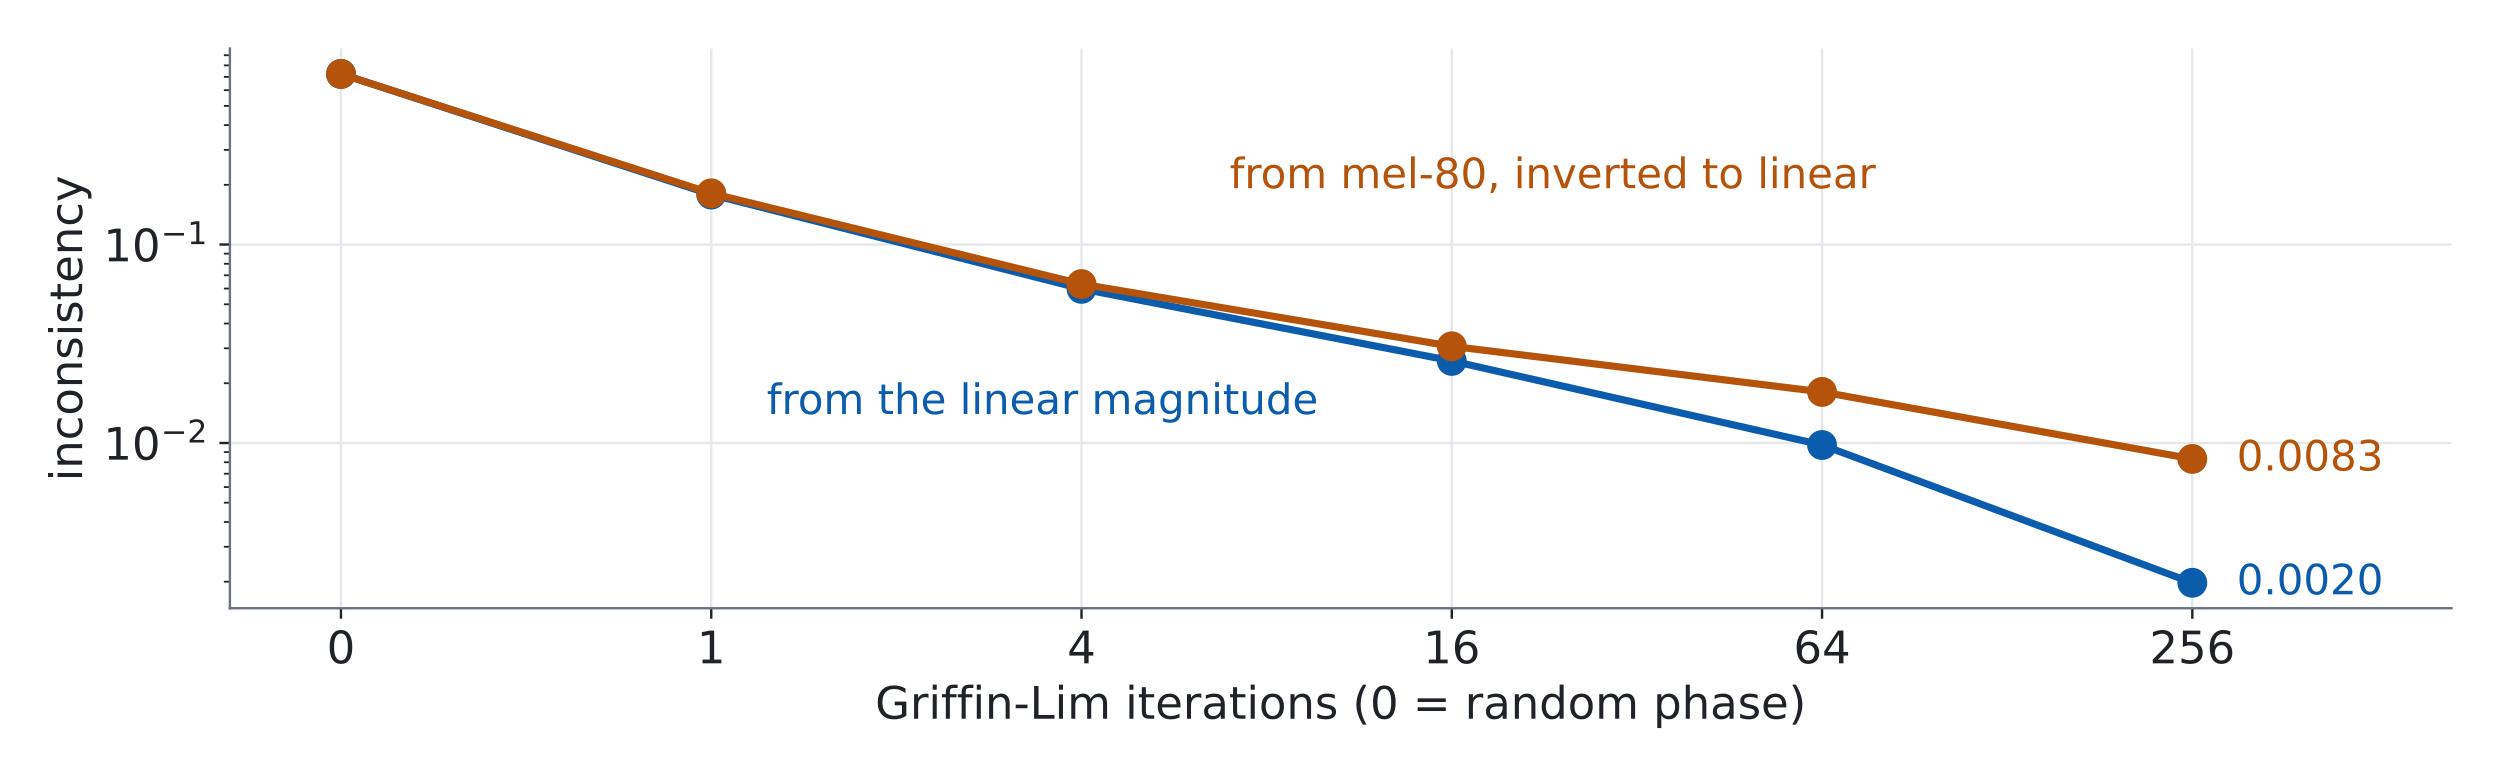
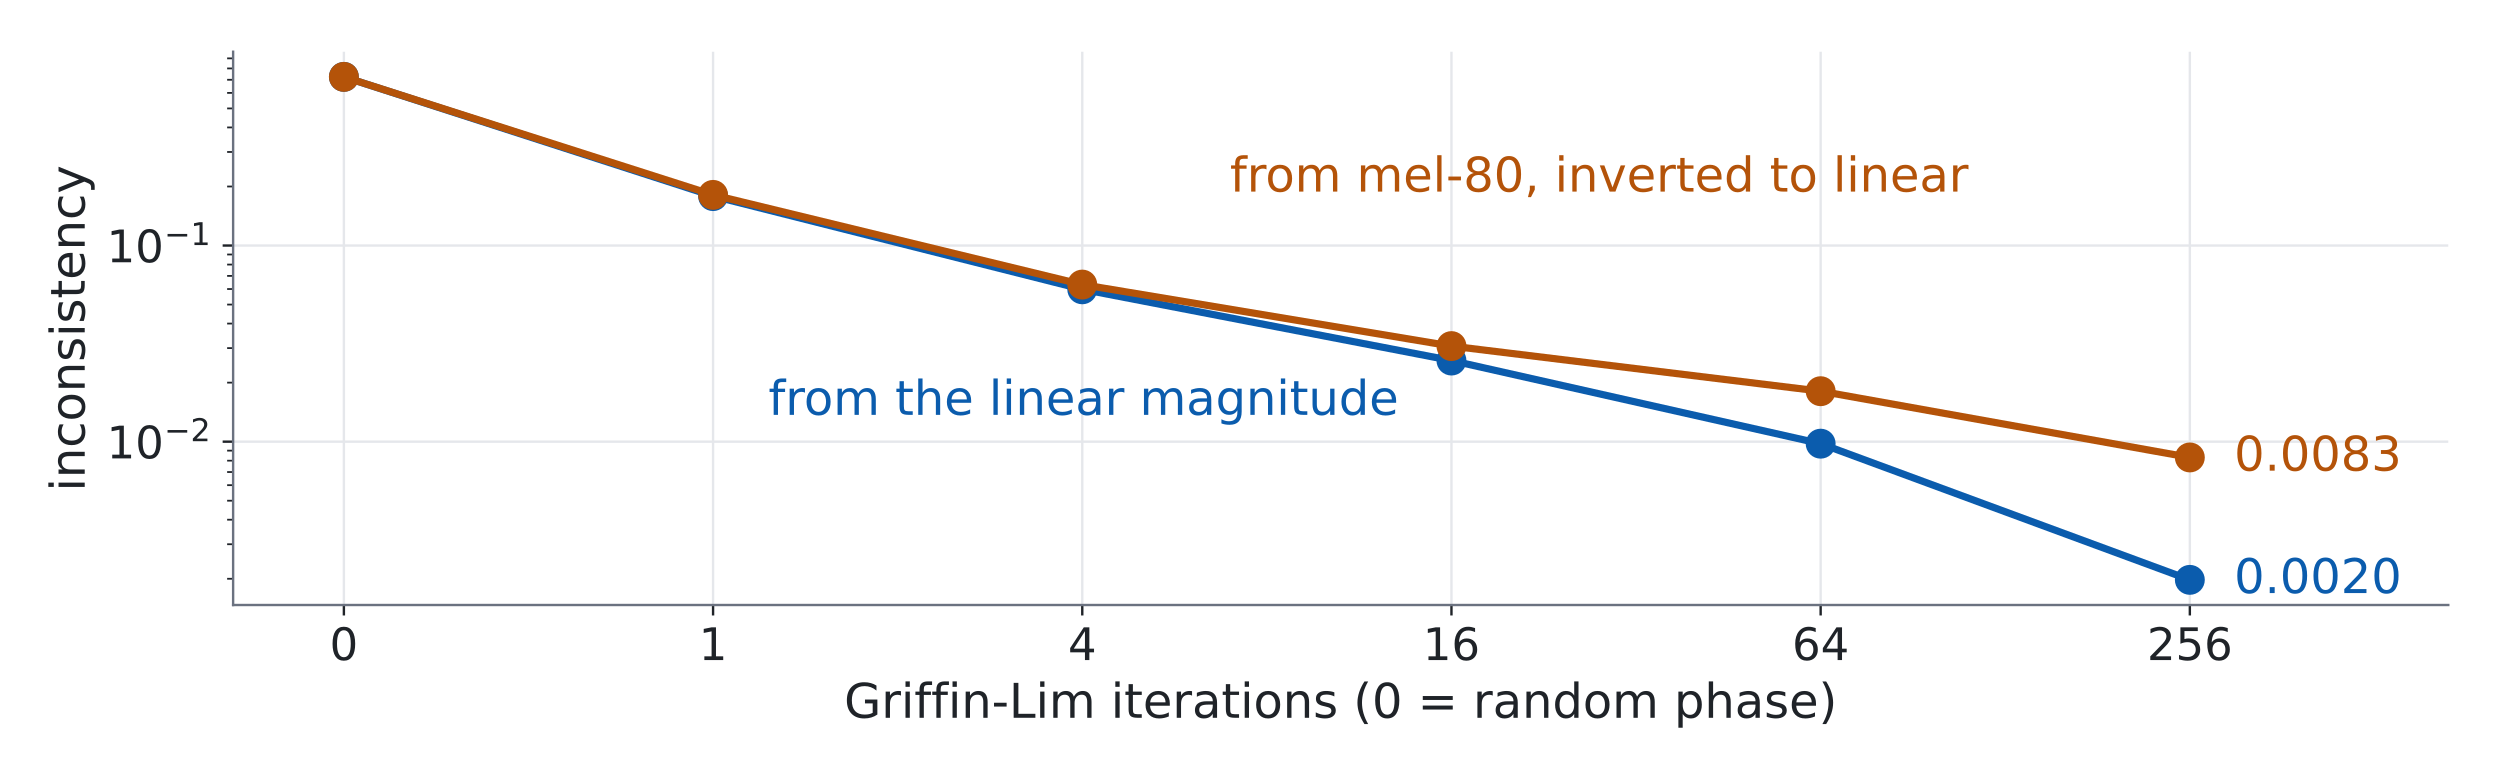
<svg xmlns="http://www.w3.org/2000/svg" xmlns:xlink="http://www.w3.org/1999/xlink" width="835.2pt" height="259.2pt" viewBox="0 0 835.2 259.2" version="1.1">
  <defs>
    <style type="text/css">*{stroke-linejoin: round; stroke-linecap: butt}</style>
  </defs>
  <g id="figure_1">
    <g id="patch_1">
      <path d="M 0 259.2  L 835.2 259.2  L 835.2 0  L 0 0  L 0 259.2  z " style="fill: none" />
    </g>
    <g id="axes_1">
      <g id="patch_2">
-         <path d="M 76.802 203.2  L 819 203.2  L 819 16.2  L 76.802 16.2  L 76.802 203.2  z " style="fill: none" />
+         <path d="M 77.882 202.12  L 817.92 202.12  L 817.92 17.28  L 77.882 17.28  L 77.882 202.12  z " style="fill: none" />
      </g>
      <g id="matplotlib.axis_1">
        <g id="xtick_1">
          <g id="line2d_1">
-             <path d="M 113.912 203.2  L 113.912 16.2  " clip-path="url(#p605fdc9571)" style="fill: none; stroke: #e5e7eb; stroke-width: 0.8; stroke-linecap: square" />
+             <path d="M 114.884 202.12  L 114.884 17.28  " clip-path="url(#p0adced9c70)" style="fill: none; stroke: #e5e7eb; stroke-width: 0.8; stroke-linecap: square" />
          </g>
          <g id="line2d_2">
            <defs>
              <path id="m7ff25acc16" d="M 0 0  L 0 3.5  " style="stroke: #1f2328; stroke-width: 0.8" />
            </defs>
            <g>
-               <use xlink:href="#m7ff25acc16" x="113.912" y="203.2" style="fill: #1f2328; stroke: #1f2328; stroke-width: 0.8" />
+               <use xlink:href="#m7ff25acc16" x="114.884" y="202.12" style="fill: #1f2328; stroke: #1f2328; stroke-width: 0.8" />
            </g>
          </g>
          <g id="text_1">
-             <g style="fill: #1f2328" transform="translate(109.1398 221.5977) scale(0.15 -0.15)">
+             <g style="fill: #1f2328" transform="translate(110.1118 220.5177) scale(0.15 -0.15)">
              <defs>
                <path id="DejaVuSans-30" d="M 2034 4250  Q 1547 4250 1301 3770  Q 1056 3291 1056 2328  Q 1056 1369 1301 889  Q 1547 409 2034 409  Q 2525 409 2770 889  Q 3016 1369 3016 2328  Q 3016 3291 2770 3770  Q 2525 4250 2034 4250  z M 2034 4750  Q 2819 4750 3233 4129  Q 3647 3509 3647 2328  Q 3647 1150 3233 529  Q 2819 -91 2034 -91  Q 1250 -91 836 529  Q 422 1150 422 2328  Q 422 3509 836 4129  Q 1250 4750 2034 4750  z " transform="scale(0.015625)" />
              </defs>
              <use xlink:href="#DejaVuSans-30" />
            </g>
          </g>
        </g>
        <g id="xtick_2">
          <g id="line2d_3">
-             <path d="M 237.611 203.2  L 237.611 16.2  " clip-path="url(#p605fdc9571)" style="fill: none; stroke: #e5e7eb; stroke-width: 0.8; stroke-linecap: square" />
+             <path d="M 238.223 202.12  L 238.223 17.28  " clip-path="url(#p0adced9c70)" style="fill: none; stroke: #e5e7eb; stroke-width: 0.8; stroke-linecap: square" />
          </g>
          <g id="line2d_4">
            <g>
-               <use xlink:href="#m7ff25acc16" x="237.611" y="203.2" style="fill: #1f2328; stroke: #1f2328; stroke-width: 0.8" />
+               <use xlink:href="#m7ff25acc16" x="238.223" y="202.12" style="fill: #1f2328; stroke: #1f2328; stroke-width: 0.8" />
            </g>
          </g>
          <g id="text_2">
-             <g style="fill: #1f2328" transform="translate(232.8395 221.5977) scale(0.15 -0.15)">
+             <g style="fill: #1f2328" transform="translate(233.4515 220.5177) scale(0.15 -0.15)">
              <defs>
                <path id="DejaVuSans-31" d="M 794 531  L 1825 531  L 1825 4091  L 703 3866  L 703 4441  L 1819 4666  L 2450 4666  L 2450 531  L 3481 531  L 3481 0  L 794 0  L 794 531  z " transform="scale(0.015625)" />
              </defs>
              <use xlink:href="#DejaVuSans-31" />
            </g>
          </g>
        </g>
        <g id="xtick_3">
          <g id="line2d_5">
-             <path d="M 361.311 203.2  L 361.311 16.2  " clip-path="url(#p605fdc9571)" style="fill: none; stroke: #e5e7eb; stroke-width: 0.8; stroke-linecap: square" />
+             <path d="M 361.563 202.12  L 361.563 17.28  " clip-path="url(#p0adced9c70)" style="fill: none; stroke: #e5e7eb; stroke-width: 0.8; stroke-linecap: square" />
          </g>
          <g id="line2d_6">
            <g>
-               <use xlink:href="#m7ff25acc16" x="361.311" y="203.2" style="fill: #1f2328; stroke: #1f2328; stroke-width: 0.8" />
+               <use xlink:href="#m7ff25acc16" x="361.563" y="202.12" style="fill: #1f2328; stroke: #1f2328; stroke-width: 0.8" />
            </g>
          </g>
          <g id="text_3">
-             <g style="fill: #1f2328" transform="translate(356.5392 221.5977) scale(0.15 -0.15)">
+             <g style="fill: #1f2328" transform="translate(356.7912 220.5177) scale(0.15 -0.15)">
              <defs>
                <path id="DejaVuSans-34" d="M 2419 4116  L 825 1625  L 2419 1625  L 2419 4116  z M 2253 4666  L 3047 4666  L 3047 1625  L 3713 1625  L 3713 1100  L 3047 1100  L 3047 0  L 2419 0  L 2419 1100  L 313 1100  L 313 1709  L 2253 4666  z " transform="scale(0.015625)" />
              </defs>
              <use xlink:href="#DejaVuSans-34" />
            </g>
          </g>
        </g>
        <g id="xtick_4">
          <g id="line2d_7">
-             <path d="M 485.011 203.2  L 485.011 16.2  " clip-path="url(#p605fdc9571)" style="fill: none; stroke: #e5e7eb; stroke-width: 0.8; stroke-linecap: square" />
+             <path d="M 484.903 202.12  L 484.903 17.28  " clip-path="url(#p0adced9c70)" style="fill: none; stroke: #e5e7eb; stroke-width: 0.8; stroke-linecap: square" />
          </g>
          <g id="line2d_8">
            <g>
-               <use xlink:href="#m7ff25acc16" x="485.011" y="203.2" style="fill: #1f2328; stroke: #1f2328; stroke-width: 0.8" />
+               <use xlink:href="#m7ff25acc16" x="484.903" y="202.12" style="fill: #1f2328; stroke: #1f2328; stroke-width: 0.8" />
            </g>
          </g>
          <g id="text_4">
-             <g style="fill: #1f2328" transform="translate(475.467 221.5977) scale(0.15 -0.15)">
+             <g style="fill: #1f2328" transform="translate(475.359 220.5177) scale(0.15 -0.15)">
              <defs>
                <path id="DejaVuSans-36" d="M 2113 2584  Q 1688 2584 1439 2293  Q 1191 2003 1191 1497  Q 1191 994 1439 701  Q 1688 409 2113 409  Q 2538 409 2786 701  Q 3034 994 3034 1497  Q 3034 2003 2786 2293  Q 2538 2584 2113 2584  z M 3366 4563  L 3366 3988  Q 3128 4100 2886 4159  Q 2644 4219 2406 4219  Q 1781 4219 1451 3797  Q 1122 3375 1075 2522  Q 1259 2794 1537 2939  Q 1816 3084 2150 3084  Q 2853 3084 3261 2657  Q 3669 2231 3669 1497  Q 3669 778 3244 343  Q 2819 -91 2113 -91  Q 1303 -91 875 529  Q 447 1150 447 2328  Q 447 3434 972 4092  Q 1497 4750 2381 4750  Q 2619 4750 2861 4703  Q 3103 4656 3366 4563  z " transform="scale(0.015625)" />
              </defs>
              <use xlink:href="#DejaVuSans-31" />
              <use xlink:href="#DejaVuSans-36" transform="translate(63.62305 0)" />
            </g>
          </g>
        </g>
        <g id="xtick_5">
          <g id="line2d_9">
-             <path d="M 608.71 203.2  L 608.71 16.2  " clip-path="url(#p605fdc9571)" style="fill: none; stroke: #e5e7eb; stroke-width: 0.8; stroke-linecap: square" />
+             <path d="M 608.242 202.12  L 608.242 17.28  " clip-path="url(#p0adced9c70)" style="fill: none; stroke: #e5e7eb; stroke-width: 0.8; stroke-linecap: square" />
          </g>
          <g id="line2d_10">
            <g>
-               <use xlink:href="#m7ff25acc16" x="608.71" y="203.2" style="fill: #1f2328; stroke: #1f2328; stroke-width: 0.8" />
+               <use xlink:href="#m7ff25acc16" x="608.242" y="202.12" style="fill: #1f2328; stroke: #1f2328; stroke-width: 0.8" />
            </g>
          </g>
          <g id="text_5">
-             <g style="fill: #1f2328" transform="translate(599.1667 221.5977) scale(0.15 -0.15)">
+             <g style="fill: #1f2328" transform="translate(598.6987 220.5177) scale(0.15 -0.15)">
              <use xlink:href="#DejaVuSans-36" />
              <use xlink:href="#DejaVuSans-34" transform="translate(63.62305 0)" />
            </g>
          </g>
        </g>
        <g id="xtick_6">
          <g id="line2d_11">
-             <path d="M 732.41 203.2  L 732.41 16.2  " clip-path="url(#p605fdc9571)" style="fill: none; stroke: #e5e7eb; stroke-width: 0.8; stroke-linecap: square" />
+             <path d="M 731.582 202.12  L 731.582 17.28  " clip-path="url(#p0adced9c70)" style="fill: none; stroke: #e5e7eb; stroke-width: 0.8; stroke-linecap: square" />
          </g>
          <g id="line2d_12">
            <g>
-               <use xlink:href="#m7ff25acc16" x="732.41" y="203.2" style="fill: #1f2328; stroke: #1f2328; stroke-width: 0.8" />
+               <use xlink:href="#m7ff25acc16" x="731.582" y="202.12" style="fill: #1f2328; stroke: #1f2328; stroke-width: 0.8" />
            </g>
          </g>
          <g id="text_6">
-             <g style="fill: #1f2328" transform="translate(718.0946 221.5977) scale(0.15 -0.15)">
+             <g style="fill: #1f2328" transform="translate(717.2666 220.5177) scale(0.15 -0.15)">
              <defs>
                <path id="DejaVuSans-32" d="M 1228 531  L 3431 531  L 3431 0  L 469 0  L 469 531  Q 828 903 1448 1529  Q 2069 2156 2228 2338  Q 2531 2678 2651 2914  Q 2772 3150 2772 3378  Q 2772 3750 2511 3984  Q 2250 4219 1831 4219  Q 1534 4219 1204 4116  Q 875 4013 500 3803  L 500 4441  Q 881 4594 1212 4672  Q 1544 4750 1819 4750  Q 2544 4750 2975 4387  Q 3406 4025 3406 3419  Q 3406 3131 3298 2873  Q 3191 2616 2906 2266  Q 2828 2175 2409 1742  Q 1991 1309 1228 531  z " transform="scale(0.015625)" />
                <path id="DejaVuSans-35" d="M 691 4666  L 3169 4666  L 3169 4134  L 1269 4134  L 1269 2991  Q 1406 3038 1543 3061  Q 1681 3084 1819 3084  Q 2600 3084 3056 2656  Q 3513 2228 3513 1497  Q 3513 744 3044 326  Q 2575 -91 1722 -91  Q 1428 -91 1123 -41  Q 819 9 494 109  L 494 744  Q 775 591 1075 516  Q 1375 441 1709 441  Q 2250 441 2565 725  Q 2881 1009 2881 1497  Q 2881 1984 2565 2268  Q 2250 2553 1709 2553  Q 1456 2553 1204 2497  Q 953 2441 691 2322  L 691 4666  z " transform="scale(0.015625)" />
              </defs>
              <use xlink:href="#DejaVuSans-32" />
              <use xlink:href="#DejaVuSans-35" transform="translate(63.62305 0)" />
              <use xlink:href="#DejaVuSans-36" transform="translate(127.2461 0)" />
            </g>
          </g>
        </g>
        <g id="text_7">
-           <g style="fill: #1f2328" transform="translate(292.3931 240.1148) scale(0.15 -0.15)">
+           <g style="fill: #1f2328" transform="translate(282.0259 239.7947) scale(0.16 -0.16)">
            <defs>
              <path id="DejaVuSans-47" d="M 3809 666  L 3809 1919  L 2778 1919  L 2778 2438  L 4434 2438  L 4434 434  Q 4069 175 3628 42  Q 3188 -91 2688 -91  Q 1594 -91 976 548  Q 359 1188 359 2328  Q 359 3472 976 4111  Q 1594 4750 2688 4750  Q 3144 4750 3555 4637  Q 3966 4525 4313 4306  L 4313 3634  Q 3963 3931 3569 4081  Q 3175 4231 2741 4231  Q 1884 4231 1454 3753  Q 1025 3275 1025 2328  Q 1025 1384 1454 906  Q 1884 428 2741 428  Q 3075 428 3337 486  Q 3600 544 3809 666  z " transform="scale(0.015625)" />
              <path id="DejaVuSans-72" d="M 2631 2963  Q 2534 3019 2420 3045  Q 2306 3072 2169 3072  Q 1681 3072 1420 2755  Q 1159 2438 1159 1844  L 1159 0  L 581 0  L 581 3500  L 1159 3500  L 1159 2956  Q 1341 3275 1631 3429  Q 1922 3584 2338 3584  Q 2397 3584 2469 3576  Q 2541 3569 2628 3553  L 2631 2963  z " transform="scale(0.015625)" />
              <path id="DejaVuSans-69" d="M 603 3500  L 1178 3500  L 1178 0  L 603 0  L 603 3500  z M 603 4863  L 1178 4863  L 1178 4134  L 603 4134  L 603 4863  z " transform="scale(0.015625)" />
              <path id="DejaVuSans-66" d="M 2375 4863  L 2375 4384  L 1825 4384  Q 1516 4384 1395 4259  Q 1275 4134 1275 3809  L 1275 3500  L 2222 3500  L 2222 3053  L 1275 3053  L 1275 0  L 697 0  L 697 3053  L 147 3053  L 147 3500  L 697 3500  L 697 3744  Q 697 4328 969 4595  Q 1241 4863 1831 4863  L 2375 4863  z " transform="scale(0.015625)" />
              <path id="DejaVuSans-6e" d="M 3513 2113  L 3513 0  L 2938 0  L 2938 2094  Q 2938 2591 2744 2837  Q 2550 3084 2163 3084  Q 1697 3084 1428 2787  Q 1159 2491 1159 1978  L 1159 0  L 581 0  L 581 3500  L 1159 3500  L 1159 2956  Q 1366 3272 1645 3428  Q 1925 3584 2291 3584  Q 2894 3584 3203 3211  Q 3513 2838 3513 2113  z " transform="scale(0.015625)" />
              <path id="DejaVuSans-2d" d="M 313 2009  L 1997 2009  L 1997 1497  L 313 1497  L 313 2009  z " transform="scale(0.015625)" />
              <path id="DejaVuSans-4c" d="M 628 4666  L 1259 4666  L 1259 531  L 3531 531  L 3531 0  L 628 0  L 628 4666  z " transform="scale(0.015625)" />
              <path id="DejaVuSans-6d" d="M 3328 2828  Q 3544 3216 3844 3400  Q 4144 3584 4550 3584  Q 5097 3584 5394 3201  Q 5691 2819 5691 2113  L 5691 0  L 5113 0  L 5113 2094  Q 5113 2597 4934 2840  Q 4756 3084 4391 3084  Q 3944 3084 3684 2787  Q 3425 2491 3425 1978  L 3425 0  L 2847 0  L 2847 2094  Q 2847 2600 2669 2842  Q 2491 3084 2119 3084  Q 1678 3084 1418 2786  Q 1159 2488 1159 1978  L 1159 0  L 581 0  L 581 3500  L 1159 3500  L 1159 2956  Q 1356 3278 1631 3431  Q 1906 3584 2284 3584  Q 2666 3584 2933 3390  Q 3200 3197 3328 2828  z " transform="scale(0.015625)" />
              <path id="DejaVuSans-20" transform="scale(0.015625)" />
              <path id="DejaVuSans-74" d="M 1172 4494  L 1172 3500  L 2356 3500  L 2356 3053  L 1172 3053  L 1172 1153  Q 1172 725 1289 603  Q 1406 481 1766 481  L 2356 481  L 2356 0  L 1766 0  Q 1100 0 847 248  Q 594 497 594 1153  L 594 3053  L 172 3053  L 172 3500  L 594 3500  L 594 4494  L 1172 4494  z " transform="scale(0.015625)" />
              <path id="DejaVuSans-65" d="M 3597 1894  L 3597 1613  L 953 1613  Q 991 1019 1311 708  Q 1631 397 2203 397  Q 2534 397 2845 478  Q 3156 559 3463 722  L 3463 178  Q 3153 47 2828 -22  Q 2503 -91 2169 -91  Q 1331 -91 842 396  Q 353 884 353 1716  Q 353 2575 817 3079  Q 1281 3584 2069 3584  Q 2775 3584 3186 3129  Q 3597 2675 3597 1894  z M 3022 2063  Q 3016 2534 2758 2815  Q 2500 3097 2075 3097  Q 1594 3097 1305 2825  Q 1016 2553 972 2059  L 3022 2063  z " transform="scale(0.015625)" />
              <path id="DejaVuSans-61" d="M 2194 1759  Q 1497 1759 1228 1600  Q 959 1441 959 1056  Q 959 750 1161 570  Q 1363 391 1709 391  Q 2188 391 2477 730  Q 2766 1069 2766 1631  L 2766 1759  L 2194 1759  z M 3341 1997  L 3341 0  L 2766 0  L 2766 531  Q 2569 213 2275 61  Q 1981 -91 1556 -91  Q 1019 -91 701 211  Q 384 513 384 1019  Q 384 1609 779 1909  Q 1175 2209 1959 2209  L 2766 2209  L 2766 2266  Q 2766 2663 2505 2880  Q 2244 3097 1772 3097  Q 1472 3097 1187 3025  Q 903 2953 641 2809  L 641 3341  Q 956 3463 1253 3523  Q 1550 3584 1831 3584  Q 2591 3584 2966 3190  Q 3341 2797 3341 1997  z " transform="scale(0.015625)" />
              <path id="DejaVuSans-6f" d="M 1959 3097  Q 1497 3097 1228 2736  Q 959 2375 959 1747  Q 959 1119 1226 758  Q 1494 397 1959 397  Q 2419 397 2687 759  Q 2956 1122 2956 1747  Q 2956 2369 2687 2733  Q 2419 3097 1959 3097  z M 1959 3584  Q 2709 3584 3137 3096  Q 3566 2609 3566 1747  Q 3566 888 3137 398  Q 2709 -91 1959 -91  Q 1206 -91 779 398  Q 353 888 353 1747  Q 353 2609 779 3096  Q 1206 3584 1959 3584  z " transform="scale(0.015625)" />
              <path id="DejaVuSans-73" d="M 2834 3397  L 2834 2853  Q 2591 2978 2328 3040  Q 2066 3103 1784 3103  Q 1356 3103 1142 2972  Q 928 2841 928 2578  Q 928 2378 1081 2264  Q 1234 2150 1697 2047  L 1894 2003  Q 2506 1872 2764 1633  Q 3022 1394 3022 966  Q 3022 478 2636 193  Q 2250 -91 1575 -91  Q 1294 -91 989 -36  Q 684 19 347 128  L 347 722  Q 666 556 975 473  Q 1284 391 1588 391  Q 1994 391 2212 530  Q 2431 669 2431 922  Q 2431 1156 2273 1281  Q 2116 1406 1581 1522  L 1381 1569  Q 847 1681 609 1914  Q 372 2147 372 2553  Q 372 3047 722 3315  Q 1072 3584 1716 3584  Q 2034 3584 2315 3537  Q 2597 3491 2834 3397  z " transform="scale(0.015625)" />
              <path id="DejaVuSans-28" d="M 1984 4856  Q 1566 4138 1362 3434  Q 1159 2731 1159 2009  Q 1159 1288 1364 580  Q 1569 -128 1984 -844  L 1484 -844  Q 1016 -109 783 600  Q 550 1309 550 2009  Q 550 2706 781 3412  Q 1013 4119 1484 4856  L 1984 4856  z " transform="scale(0.015625)" />
              <path id="DejaVuSans-3d" d="M 678 2906  L 4684 2906  L 4684 2381  L 678 2381  L 678 2906  z M 678 1631  L 4684 1631  L 4684 1100  L 678 1100  L 678 1631  z " transform="scale(0.015625)" />
              <path id="DejaVuSans-64" d="M 2906 2969  L 2906 4863  L 3481 4863  L 3481 0  L 2906 0  L 2906 525  Q 2725 213 2448 61  Q 2172 -91 1784 -91  Q 1150 -91 751 415  Q 353 922 353 1747  Q 353 2572 751 3078  Q 1150 3584 1784 3584  Q 2172 3584 2448 3432  Q 2725 3281 2906 2969  z M 947 1747  Q 947 1113 1208 752  Q 1469 391 1925 391  Q 2381 391 2643 752  Q 2906 1113 2906 1747  Q 2906 2381 2643 2742  Q 2381 3103 1925 3103  Q 1469 3103 1208 2742  Q 947 2381 947 1747  z " transform="scale(0.015625)" />
              <path id="DejaVuSans-70" d="M 1159 525  L 1159 -1331  L 581 -1331  L 581 3500  L 1159 3500  L 1159 2969  Q 1341 3281 1617 3432  Q 1894 3584 2278 3584  Q 2916 3584 3314 3078  Q 3713 2572 3713 1747  Q 3713 922 3314 415  Q 2916 -91 2278 -91  Q 1894 -91 1617 61  Q 1341 213 1159 525  z M 3116 1747  Q 3116 2381 2855 2742  Q 2594 3103 2138 3103  Q 1681 3103 1420 2742  Q 1159 2381 1159 1747  Q 1159 1113 1420 752  Q 1681 391 2138 391  Q 2594 391 2855 752  Q 3116 1113 3116 1747  z " transform="scale(0.015625)" />
              <path id="DejaVuSans-68" d="M 3513 2113  L 3513 0  L 2938 0  L 2938 2094  Q 2938 2591 2744 2837  Q 2550 3084 2163 3084  Q 1697 3084 1428 2787  Q 1159 2491 1159 1978  L 1159 0  L 581 0  L 581 4863  L 1159 4863  L 1159 2956  Q 1366 3272 1645 3428  Q 1925 3584 2291 3584  Q 2894 3584 3203 3211  Q 3513 2838 3513 2113  z " transform="scale(0.015625)" />
              <path id="DejaVuSans-29" d="M 513 4856  L 1013 4856  Q 1481 4119 1714 3412  Q 1947 2706 1947 2009  Q 1947 1309 1714 600  Q 1481 -109 1013 -844  L 513 -844  Q 928 -128 1133 580  Q 1338 1288 1338 2009  Q 1338 2731 1133 3434  Q 928 4138 513 4856  z " transform="scale(0.015625)" />
            </defs>
            <use xlink:href="#DejaVuSans-47" />
            <use xlink:href="#DejaVuSans-72" transform="translate(77.49023 0)" />
            <use xlink:href="#DejaVuSans-69" transform="translate(118.6035 0)" />
            <use xlink:href="#DejaVuSans-66" transform="translate(146.3867 0)" />
            <use xlink:href="#DejaVuSans-66" transform="translate(181.5918 0)" />
            <use xlink:href="#DejaVuSans-69" transform="translate(216.7969 0)" />
            <use xlink:href="#DejaVuSans-6e" transform="translate(244.5801 0)" />
            <use xlink:href="#DejaVuSans-2d" transform="translate(307.959 0)" />
            <use xlink:href="#DejaVuSans-4c" transform="translate(344.043 0)" />
            <use xlink:href="#DejaVuSans-69" transform="translate(399.7559 0)" />
            <use xlink:href="#DejaVuSans-6d" transform="translate(427.5391 0)" />
            <use xlink:href="#DejaVuSans-20" transform="translate(524.9512 0)" />
            <use xlink:href="#DejaVuSans-69" transform="translate(556.7383 0)" />
            <use xlink:href="#DejaVuSans-74" transform="translate(584.5215 0)" />
            <use xlink:href="#DejaVuSans-65" transform="translate(623.7305 0)" />
            <use xlink:href="#DejaVuSans-72" transform="translate(685.2539 0)" />
            <use xlink:href="#DejaVuSans-61" transform="translate(726.3672 0)" />
            <use xlink:href="#DejaVuSans-74" transform="translate(787.6465 0)" />
            <use xlink:href="#DejaVuSans-69" transform="translate(826.8555 0)" />
            <use xlink:href="#DejaVuSans-6f" transform="translate(854.6387 0)" />
            <use xlink:href="#DejaVuSans-6e" transform="translate(915.8203 0)" />
            <use xlink:href="#DejaVuSans-73" transform="translate(979.1992 0)" />
            <use xlink:href="#DejaVuSans-20" transform="translate(1031.299 0)" />
            <use xlink:href="#DejaVuSans-28" transform="translate(1063.086 0)" />
            <use xlink:href="#DejaVuSans-30" transform="translate(1102.1 0)" />
            <use xlink:href="#DejaVuSans-20" transform="translate(1165.723 0)" />
            <use xlink:href="#DejaVuSans-3d" transform="translate(1197.51 0)" />
            <use xlink:href="#DejaVuSans-20" transform="translate(1281.299 0)" />
            <use xlink:href="#DejaVuSans-72" transform="translate(1313.086 0)" />
            <use xlink:href="#DejaVuSans-61" transform="translate(1354.199 0)" />
            <use xlink:href="#DejaVuSans-6e" transform="translate(1415.479 0)" />
            <use xlink:href="#DejaVuSans-64" transform="translate(1478.857 0)" />
            <use xlink:href="#DejaVuSans-6f" transform="translate(1542.334 0)" />
            <use xlink:href="#DejaVuSans-6d" transform="translate(1603.516 0)" />
            <use xlink:href="#DejaVuSans-20" transform="translate(1700.928 0)" />
            <use xlink:href="#DejaVuSans-70" transform="translate(1732.715 0)" />
            <use xlink:href="#DejaVuSans-68" transform="translate(1796.191 0)" />
            <use xlink:href="#DejaVuSans-61" transform="translate(1859.57 0)" />
            <use xlink:href="#DejaVuSans-73" transform="translate(1920.85 0)" />
            <use xlink:href="#DejaVuSans-65" transform="translate(1972.949 0)" />
            <use xlink:href="#DejaVuSans-29" transform="translate(2034.473 0)" />
          </g>
        </g>
      </g>
      <g id="matplotlib.axis_2">
        <g id="ytick_1">
          <g id="line2d_13">
-             <path d="M 76.802 147.992  L 819 147.992  " clip-path="url(#p605fdc9571)" style="fill: none; stroke: #e5e7eb; stroke-width: 0.8; stroke-linecap: square" />
+             <path d="M 77.882 147.55  L 817.92 147.55  " clip-path="url(#p0adced9c70)" style="fill: none; stroke: #e5e7eb; stroke-width: 0.8; stroke-linecap: square" />
          </g>
          <g id="line2d_14">
            <defs>
              <path id="m1c6706c14c" d="M 0 0  L -3.5 0  " style="stroke: #1f2328; stroke-width: 0.8" />
            </defs>
            <g>
-               <use xlink:href="#m1c6706c14c" x="76.802" y="147.992" style="fill: #1f2328; stroke: #1f2328; stroke-width: 0.8" />
+               <use xlink:href="#m1c6706c14c" x="77.882" y="147.55" style="fill: #1f2328; stroke: #1f2328; stroke-width: 0.8" />
            </g>
          </g>
          <g id="text_8">
-             <g style="fill: #1f2328" transform="translate(34.55174 153.6911) scale(0.15 -0.15)">
+             <g style="fill: #1f2328" transform="translate(35.63173 153.2488) scale(0.15 -0.15)">
              <defs>
                <path id="DejaVuSans-2212" d="M 678 2272  L 4684 2272  L 4684 1741  L 678 1741  L 678 2272  z " transform="scale(0.015625)" />
              </defs>
              <use xlink:href="#DejaVuSans-31" transform="translate(0 0.765625)" />
              <use xlink:href="#DejaVuSans-30" transform="translate(63.62305 0.765625)" />
              <use xlink:href="#DejaVuSans-2212" transform="translate(128.2031 39.04688) scale(0.7)" />
              <use xlink:href="#DejaVuSans-32" transform="translate(186.8555 39.04688) scale(0.7)" />
            </g>
          </g>
        </g>
        <g id="ytick_2">
          <g id="line2d_15">
-             <path d="M 76.802 81.703  L 819 81.703  " clip-path="url(#p605fdc9571)" style="fill: none; stroke: #e5e7eb; stroke-width: 0.8; stroke-linecap: square" />
+             <path d="M 77.882 82.026  L 817.92 82.026  " clip-path="url(#p0adced9c70)" style="fill: none; stroke: #e5e7eb; stroke-width: 0.8; stroke-linecap: square" />
          </g>
          <g id="line2d_16">
            <g>
-               <use xlink:href="#m1c6706c14c" x="76.802" y="81.703" style="fill: #1f2328; stroke: #1f2328; stroke-width: 0.8" />
+               <use xlink:href="#m1c6706c14c" x="77.882" y="82.026" style="fill: #1f2328; stroke: #1f2328; stroke-width: 0.8" />
            </g>
          </g>
          <g id="text_9">
-             <g style="fill: #1f2328" transform="translate(34.55174 87.40174) scale(0.15 -0.15)">
+             <g style="fill: #1f2328" transform="translate(35.63173 87.72513) scale(0.15 -0.15)">
              <use xlink:href="#DejaVuSans-31" transform="translate(0 0.684375)" />
              <use xlink:href="#DejaVuSans-30" transform="translate(63.62305 0.684375)" />
              <use xlink:href="#DejaVuSans-2212" transform="translate(128.2031 38.96563) scale(0.7)" />
              <use xlink:href="#DejaVuSans-31" transform="translate(186.8555 38.96563) scale(0.7)" />
            </g>
          </g>
        </g>
        <g id="ytick_3">
          <g id="line2d_17">
            <defs>
              <path id="mcd48ef1ca2" d="M 0 0  L -2 0  " style="stroke: #1f2328; stroke-width: 0.6" />
            </defs>
            <g>
-               <use xlink:href="#mcd48ef1ca2" x="76.802" y="194.327" style="fill: #1f2328; stroke: #1f2328; stroke-width: 0.6" />
+               <use xlink:href="#mcd48ef1ca2" x="77.882" y="193.349" style="fill: #1f2328; stroke: #1f2328; stroke-width: 0.6" />
            </g>
          </g>
        </g>
        <g id="ytick_4">
          <g id="line2d_18">
            <g>
-               <use xlink:href="#mcd48ef1ca2" x="76.802" y="182.654" style="fill: #1f2328; stroke: #1f2328; stroke-width: 0.6" />
+               <use xlink:href="#mcd48ef1ca2" x="77.882" y="181.811" style="fill: #1f2328; stroke: #1f2328; stroke-width: 0.6" />
            </g>
          </g>
        </g>
        <g id="ytick_5">
          <g id="line2d_19">
            <g>
-               <use xlink:href="#mcd48ef1ca2" x="76.802" y="174.371" style="fill: #1f2328; stroke: #1f2328; stroke-width: 0.6" />
+               <use xlink:href="#mcd48ef1ca2" x="77.882" y="173.624" style="fill: #1f2328; stroke: #1f2328; stroke-width: 0.6" />
            </g>
          </g>
        </g>
        <g id="ytick_6">
          <g id="line2d_20">
            <g>
-               <use xlink:href="#mcd48ef1ca2" x="76.802" y="167.947" style="fill: #1f2328; stroke: #1f2328; stroke-width: 0.6" />
+               <use xlink:href="#mcd48ef1ca2" x="77.882" y="167.275" style="fill: #1f2328; stroke: #1f2328; stroke-width: 0.6" />
            </g>
          </g>
        </g>
        <g id="ytick_7">
          <g id="line2d_21">
            <g>
-               <use xlink:href="#mcd48ef1ca2" x="76.802" y="162.699" style="fill: #1f2328; stroke: #1f2328; stroke-width: 0.6" />
+               <use xlink:href="#mcd48ef1ca2" x="77.882" y="162.086" style="fill: #1f2328; stroke: #1f2328; stroke-width: 0.6" />
            </g>
          </g>
        </g>
        <g id="ytick_8">
          <g id="line2d_22">
            <g>
-               <use xlink:href="#mcd48ef1ca2" x="76.802" y="158.261" style="fill: #1f2328; stroke: #1f2328; stroke-width: 0.6" />
+               <use xlink:href="#mcd48ef1ca2" x="77.882" y="157.7" style="fill: #1f2328; stroke: #1f2328; stroke-width: 0.6" />
            </g>
          </g>
        </g>
        <g id="ytick_9">
          <g id="line2d_23">
            <g>
-               <use xlink:href="#mcd48ef1ca2" x="76.802" y="154.416" style="fill: #1f2328; stroke: #1f2328; stroke-width: 0.6" />
+               <use xlink:href="#mcd48ef1ca2" x="77.882" y="153.9" style="fill: #1f2328; stroke: #1f2328; stroke-width: 0.6" />
            </g>
          </g>
        </g>
        <g id="ytick_10">
          <g id="line2d_24">
            <g>
-               <use xlink:href="#mcd48ef1ca2" x="76.802" y="151.026" style="fill: #1f2328; stroke: #1f2328; stroke-width: 0.6" />
+               <use xlink:href="#mcd48ef1ca2" x="77.882" y="150.548" style="fill: #1f2328; stroke: #1f2328; stroke-width: 0.6" />
            </g>
          </g>
        </g>
        <g id="ytick_11">
          <g id="line2d_25">
            <g>
-               <use xlink:href="#mcd48ef1ca2" x="76.802" y="128.037" style="fill: #1f2328; stroke: #1f2328; stroke-width: 0.6" />
+               <use xlink:href="#mcd48ef1ca2" x="77.882" y="127.825" style="fill: #1f2328; stroke: #1f2328; stroke-width: 0.6" />
            </g>
          </g>
        </g>
        <g id="ytick_12">
          <g id="line2d_26">
            <g>
-               <use xlink:href="#mcd48ef1ca2" x="76.802" y="116.364" style="fill: #1f2328; stroke: #1f2328; stroke-width: 0.6" />
+               <use xlink:href="#mcd48ef1ca2" x="77.882" y="116.287" style="fill: #1f2328; stroke: #1f2328; stroke-width: 0.6" />
            </g>
          </g>
        </g>
        <g id="ytick_13">
          <g id="line2d_27">
            <g>
-               <use xlink:href="#mcd48ef1ca2" x="76.802" y="108.082" style="fill: #1f2328; stroke: #1f2328; stroke-width: 0.6" />
+               <use xlink:href="#mcd48ef1ca2" x="77.882" y="108.101" style="fill: #1f2328; stroke: #1f2328; stroke-width: 0.6" />
            </g>
          </g>
        </g>
        <g id="ytick_14">
          <g id="line2d_28">
            <g>
-               <use xlink:href="#mcd48ef1ca2" x="76.802" y="101.658" style="fill: #1f2328; stroke: #1f2328; stroke-width: 0.6" />
+               <use xlink:href="#mcd48ef1ca2" x="77.882" y="101.751" style="fill: #1f2328; stroke: #1f2328; stroke-width: 0.6" />
            </g>
          </g>
        </g>
        <g id="ytick_15">
          <g id="line2d_29">
            <g>
-               <use xlink:href="#mcd48ef1ca2" x="76.802" y="96.409" style="fill: #1f2328; stroke: #1f2328; stroke-width: 0.6" />
+               <use xlink:href="#mcd48ef1ca2" x="77.882" y="96.563" style="fill: #1f2328; stroke: #1f2328; stroke-width: 0.6" />
            </g>
          </g>
        </g>
        <g id="ytick_16">
          <g id="line2d_30">
            <g>
-               <use xlink:href="#mcd48ef1ca2" x="76.802" y="91.971" style="fill: #1f2328; stroke: #1f2328; stroke-width: 0.6" />
+               <use xlink:href="#mcd48ef1ca2" x="77.882" y="92.176" style="fill: #1f2328; stroke: #1f2328; stroke-width: 0.6" />
            </g>
          </g>
        </g>
        <g id="ytick_17">
          <g id="line2d_31">
            <g>
-               <use xlink:href="#mcd48ef1ca2" x="76.802" y="88.127" style="fill: #1f2328; stroke: #1f2328; stroke-width: 0.6" />
+               <use xlink:href="#mcd48ef1ca2" x="77.882" y="88.376" style="fill: #1f2328; stroke: #1f2328; stroke-width: 0.6" />
            </g>
          </g>
        </g>
        <g id="ytick_18">
          <g id="line2d_32">
            <g>
-               <use xlink:href="#mcd48ef1ca2" x="76.802" y="84.736" style="fill: #1f2328; stroke: #1f2328; stroke-width: 0.6" />
+               <use xlink:href="#mcd48ef1ca2" x="77.882" y="85.025" style="fill: #1f2328; stroke: #1f2328; stroke-width: 0.6" />
            </g>
          </g>
        </g>
        <g id="ytick_19">
          <g id="line2d_33">
            <g>
-               <use xlink:href="#mcd48ef1ca2" x="76.802" y="61.748" style="fill: #1f2328; stroke: #1f2328; stroke-width: 0.6" />
+               <use xlink:href="#mcd48ef1ca2" x="77.882" y="62.302" style="fill: #1f2328; stroke: #1f2328; stroke-width: 0.6" />
            </g>
          </g>
        </g>
        <g id="ytick_20">
          <g id="line2d_34">
            <g>
-               <use xlink:href="#mcd48ef1ca2" x="76.802" y="50.075" style="fill: #1f2328; stroke: #1f2328; stroke-width: 0.6" />
+               <use xlink:href="#mcd48ef1ca2" x="77.882" y="50.764" style="fill: #1f2328; stroke: #1f2328; stroke-width: 0.6" />
            </g>
          </g>
        </g>
        <g id="ytick_21">
          <g id="line2d_35">
            <g>
-               <use xlink:href="#mcd48ef1ca2" x="76.802" y="41.793" style="fill: #1f2328; stroke: #1f2328; stroke-width: 0.6" />
+               <use xlink:href="#mcd48ef1ca2" x="77.882" y="42.577" style="fill: #1f2328; stroke: #1f2328; stroke-width: 0.6" />
            </g>
          </g>
        </g>
        <g id="ytick_22">
          <g id="line2d_36">
            <g>
-               <use xlink:href="#mcd48ef1ca2" x="76.802" y="35.369" style="fill: #1f2328; stroke: #1f2328; stroke-width: 0.6" />
+               <use xlink:href="#mcd48ef1ca2" x="77.882" y="36.227" style="fill: #1f2328; stroke: #1f2328; stroke-width: 0.6" />
            </g>
          </g>
        </g>
        <g id="ytick_23">
          <g id="line2d_37">
            <g>
-               <use xlink:href="#mcd48ef1ca2" x="76.802" y="30.12" style="fill: #1f2328; stroke: #1f2328; stroke-width: 0.6" />
+               <use xlink:href="#mcd48ef1ca2" x="77.882" y="31.039" style="fill: #1f2328; stroke: #1f2328; stroke-width: 0.6" />
            </g>
          </g>
        </g>
        <g id="ytick_24">
          <g id="line2d_38">
            <g>
-               <use xlink:href="#mcd48ef1ca2" x="76.802" y="25.682" style="fill: #1f2328; stroke: #1f2328; stroke-width: 0.6" />
+               <use xlink:href="#mcd48ef1ca2" x="77.882" y="26.652" style="fill: #1f2328; stroke: #1f2328; stroke-width: 0.6" />
            </g>
          </g>
        </g>
        <g id="ytick_25">
          <g id="line2d_39">
            <g>
-               <use xlink:href="#mcd48ef1ca2" x="76.802" y="21.838" style="fill: #1f2328; stroke: #1f2328; stroke-width: 0.6" />
+               <use xlink:href="#mcd48ef1ca2" x="77.882" y="22.853" style="fill: #1f2328; stroke: #1f2328; stroke-width: 0.6" />
            </g>
          </g>
        </g>
        <g id="ytick_26">
          <g id="line2d_40">
            <g>
-               <use xlink:href="#mcd48ef1ca2" x="76.802" y="18.447" style="fill: #1f2328; stroke: #1f2328; stroke-width: 0.6" />
+               <use xlink:href="#mcd48ef1ca2" x="77.882" y="19.501" style="fill: #1f2328; stroke: #1f2328; stroke-width: 0.6" />
            </g>
          </g>
        </g>
        <g id="text_10">
-           <g style="fill: #1f2328" transform="translate(27.4322 160.7715) rotate(-90) scale(0.15 -0.15)">
+           <g style="fill: #1f2328" transform="translate(28.30423 164.1763) rotate(-90) scale(0.16 -0.16)">
            <defs>
              <path id="DejaVuSans-63" d="M 3122 3366  L 3122 2828  Q 2878 2963 2633 3030  Q 2388 3097 2138 3097  Q 1578 3097 1268 2742  Q 959 2388 959 1747  Q 959 1106 1268 751  Q 1578 397 2138 397  Q 2388 397 2633 464  Q 2878 531 3122 666  L 3122 134  Q 2881 22 2623 -34  Q 2366 -91 2075 -91  Q 1284 -91 818 406  Q 353 903 353 1747  Q 353 2603 823 3093  Q 1294 3584 2113 3584  Q 2378 3584 2631 3529  Q 2884 3475 3122 3366  z " transform="scale(0.015625)" />
              <path id="DejaVuSans-79" d="M 2059 -325  Q 1816 -950 1584 -1140  Q 1353 -1331 966 -1331  L 506 -1331  L 506 -850  L 844 -850  Q 1081 -850 1212 -737  Q 1344 -625 1503 -206  L 1606 56  L 191 3500  L 800 3500  L 1894 763  L 2988 3500  L 3597 3500  L 2059 -325  z " transform="scale(0.015625)" />
            </defs>
            <use xlink:href="#DejaVuSans-69" />
            <use xlink:href="#DejaVuSans-6e" transform="translate(27.7832 0)" />
            <use xlink:href="#DejaVuSans-63" transform="translate(91.16211 0)" />
            <use xlink:href="#DejaVuSans-6f" transform="translate(146.1426 0)" />
            <use xlink:href="#DejaVuSans-6e" transform="translate(207.3242 0)" />
            <use xlink:href="#DejaVuSans-73" transform="translate(270.7031 0)" />
            <use xlink:href="#DejaVuSans-69" transform="translate(322.8027 0)" />
            <use xlink:href="#DejaVuSans-73" transform="translate(350.5859 0)" />
            <use xlink:href="#DejaVuSans-74" transform="translate(402.6855 0)" />
            <use xlink:href="#DejaVuSans-65" transform="translate(441.8945 0)" />
            <use xlink:href="#DejaVuSans-6e" transform="translate(503.418 0)" />
            <use xlink:href="#DejaVuSans-63" transform="translate(566.7969 0)" />
            <use xlink:href="#DejaVuSans-79" transform="translate(621.7773 0)" />
          </g>
        </g>
      </g>
      <g id="line2d_41">
-         <path d="M 113.912 24.7  L 237.611 65.001  L 361.311 96.498  L 485.011 120.578  L 608.71 148.673  L 732.41 194.7  " clip-path="url(#p605fdc9571)" style="fill: none; stroke: #0b5cad; stroke-width: 2.4; stroke-linecap: square" />
+         <path d="M 114.884 25.682  L 238.223 65.517  L 361.563 96.651  L 484.903 120.452  L 608.242 148.223  L 731.582 193.718  " clip-path="url(#p0adced9c70)" style="fill: none; stroke: #0b5cad; stroke-width: 2.4; stroke-linecap: square" />
        <defs>
          <path id="m932bc8d6cc" d="M 0 4.5  C 1.193 4.5 2.338 4.026 3.182 3.182  C 4.026 2.338 4.5 1.193 4.5 0  C 4.5 -1.193 4.026 -2.338 3.182 -3.182  C 2.338 -4.026 1.193 -4.5 0 -4.5  C -1.193 -4.5 -2.338 -4.026 -3.182 -3.182  C -4.026 -2.338 -4.5 -1.193 -4.5 0  C -4.5 1.193 -4.026 2.338 -3.182 3.182  C -2.338 4.026 -1.193 4.5 0 4.5  z " style="stroke: #0b5cad" />
        </defs>
-         <g clip-path="url(#p605fdc9571)">
-           <use xlink:href="#m932bc8d6cc" x="113.912" y="24.7" style="fill: #0b5cad; stroke: #0b5cad" />
-           <use xlink:href="#m932bc8d6cc" x="237.611" y="65.001" style="fill: #0b5cad; stroke: #0b5cad" />
-           <use xlink:href="#m932bc8d6cc" x="361.311" y="96.498" style="fill: #0b5cad; stroke: #0b5cad" />
-           <use xlink:href="#m932bc8d6cc" x="485.011" y="120.578" style="fill: #0b5cad; stroke: #0b5cad" />
-           <use xlink:href="#m932bc8d6cc" x="608.71" y="148.673" style="fill: #0b5cad; stroke: #0b5cad" />
-           <use xlink:href="#m932bc8d6cc" x="732.41" y="194.7" style="fill: #0b5cad; stroke: #0b5cad" />
+         <g clip-path="url(#p0adced9c70)">
+           <use xlink:href="#m932bc8d6cc" x="114.884" y="25.682" style="fill: #0b5cad; stroke: #0b5cad" />
+           <use xlink:href="#m932bc8d6cc" x="238.223" y="65.517" style="fill: #0b5cad; stroke: #0b5cad" />
+           <use xlink:href="#m932bc8d6cc" x="361.563" y="96.651" style="fill: #0b5cad; stroke: #0b5cad" />
+           <use xlink:href="#m932bc8d6cc" x="484.903" y="120.452" style="fill: #0b5cad; stroke: #0b5cad" />
+           <use xlink:href="#m932bc8d6cc" x="608.242" y="148.223" style="fill: #0b5cad; stroke: #0b5cad" />
+           <use xlink:href="#m932bc8d6cc" x="731.582" y="193.718" style="fill: #0b5cad; stroke: #0b5cad" />
        </g>
      </g>
      <g id="frag1-87">
-         <path d="M 113.912 24.705  L 237.611 64.586  L 361.311 94.903  L 485.011 115.693  L 608.71 130.94  L 732.41 153.326  " clip-path="url(#p605fdc9571)" style="fill: none; stroke: #b45309; stroke-width: 2.4; stroke-linecap: square" />
+         <path d="M 114.884 25.687  L 238.223 65.107  L 361.563 95.074  L 484.903 115.624  L 608.242 130.694  L 731.582 152.822  " clip-path="url(#p0adced9c70)" style="fill: none; stroke: #b45309; stroke-width: 2.4; stroke-linecap: square" />
        <defs>
          <path id="mb8da825241" d="M 0 4.5  C 1.193 4.5 2.338 4.026 3.182 3.182  C 4.026 2.338 4.5 1.193 4.5 0  C 4.5 -1.193 4.026 -2.338 3.182 -3.182  C 2.338 -4.026 1.193 -4.5 0 -4.5  C -1.193 -4.5 -2.338 -4.026 -3.182 -3.182  C -4.026 -2.338 -4.5 -1.193 -4.5 0  C -4.5 1.193 -4.026 2.338 -3.182 3.182  C -2.338 4.026 -1.193 4.5 0 4.5  z " style="stroke: #b45309" />
        </defs>
-         <g clip-path="url(#p605fdc9571)">
-           <use xlink:href="#mb8da825241" x="113.912" y="24.705" style="fill: #b45309; stroke: #b45309" />
-           <use xlink:href="#mb8da825241" x="237.611" y="64.586" style="fill: #b45309; stroke: #b45309" />
-           <use xlink:href="#mb8da825241" x="361.311" y="94.903" style="fill: #b45309; stroke: #b45309" />
-           <use xlink:href="#mb8da825241" x="485.011" y="115.693" style="fill: #b45309; stroke: #b45309" />
-           <use xlink:href="#mb8da825241" x="608.71" y="130.94" style="fill: #b45309; stroke: #b45309" />
-           <use xlink:href="#mb8da825241" x="732.41" y="153.326" style="fill: #b45309; stroke: #b45309" />
+         <g clip-path="url(#p0adced9c70)">
+           <use xlink:href="#mb8da825241" x="114.884" y="25.687" style="fill: #b45309; stroke: #b45309" />
+           <use xlink:href="#mb8da825241" x="238.223" y="65.107" style="fill: #b45309; stroke: #b45309" />
+           <use xlink:href="#mb8da825241" x="361.563" y="95.074" style="fill: #b45309; stroke: #b45309" />
+           <use xlink:href="#mb8da825241" x="484.903" y="115.624" style="fill: #b45309; stroke: #b45309" />
+           <use xlink:href="#mb8da825241" x="608.242" y="130.694" style="fill: #b45309; stroke: #b45309" />
+           <use xlink:href="#mb8da825241" x="731.582" y="152.822" style="fill: #b45309; stroke: #b45309" />
        </g>
      </g>
      <g id="patch_3">
-         <path d="M 76.802 203.2  L 76.802 16.2  " style="fill: none; stroke: #6b7280; stroke-width: 0.8; stroke-linejoin: miter; stroke-linecap: square" />
+         <path d="M 77.882 202.12  L 77.882 17.28  " style="fill: none; stroke: #6b7280; stroke-width: 0.8; stroke-linejoin: miter; stroke-linecap: square" />
      </g>
      <g id="patch_4">
-         <path d="M 76.802 203.2  L 819 203.2  " style="fill: none; stroke: #6b7280; stroke-width: 0.8; stroke-linejoin: miter; stroke-linecap: square" />
+         <path d="M 77.882 202.12  L 817.92 202.12  " style="fill: none; stroke: #6b7280; stroke-width: 0.8; stroke-linejoin: miter; stroke-linecap: square" />
      </g>
      <g id="text_11">
-         <g style="fill: #0b5cad" transform="translate(747.2542 198.5631) scale(0.14 -0.14)">
+         <g style="fill: #0b5cad" transform="translate(746.383 198.1332) scale(0.16 -0.16)">
          <defs>
            <path id="DejaVuSans-2e" d="M 684 794  L 1344 794  L 1344 0  L 684 0  L 684 794  z " transform="scale(0.015625)" />
          </defs>
          <use xlink:href="#DejaVuSans-30" />
          <use xlink:href="#DejaVuSans-2e" transform="translate(63.62305 0)" />
          <use xlink:href="#DejaVuSans-30" transform="translate(95.41016 0)" />
          <use xlink:href="#DejaVuSans-30" transform="translate(159.0332 0)" />
          <use xlink:href="#DejaVuSans-32" transform="translate(222.6562 0)" />
          <use xlink:href="#DejaVuSans-30" transform="translate(286.2793 0)" />
        </g>
      </g>
      <g id="text_12">
-         <g style="fill: #0b5cad" transform="translate(256.1663 138.3244) scale(0.14 -0.14)">
+         <g style="fill: #0b5cad" transform="translate(256.7243 138.5903) scale(0.16 -0.16)">
          <defs>
            <path id="DejaVuSans-6c" d="M 603 4863  L 1178 4863  L 1178 0  L 603 0  L 603 4863  z " transform="scale(0.015625)" />
            <path id="DejaVuSans-67" d="M 2906 1791  Q 2906 2416 2648 2759  Q 2391 3103 1925 3103  Q 1463 3103 1205 2759  Q 947 2416 947 1791  Q 947 1169 1205 825  Q 1463 481 1925 481  Q 2391 481 2648 825  Q 2906 1169 2906 1791  z M 3481 434  Q 3481 -459 3084 -895  Q 2688 -1331 1869 -1331  Q 1566 -1331 1297 -1286  Q 1028 -1241 775 -1147  L 775 -588  Q 1028 -725 1275 -790  Q 1522 -856 1778 -856  Q 2344 -856 2625 -561  Q 2906 -266 2906 331  L 2906 616  Q 2728 306 2450 153  Q 2172 0 1784 0  Q 1141 0 747 490  Q 353 981 353 1791  Q 353 2603 747 3093  Q 1141 3584 1784 3584  Q 2172 3584 2450 3431  Q 2728 3278 2906 2969  L 2906 3500  L 3481 3500  L 3481 434  z " transform="scale(0.015625)" />
            <path id="DejaVuSans-75" d="M 544 1381  L 544 3500  L 1119 3500  L 1119 1403  Q 1119 906 1312 657  Q 1506 409 1894 409  Q 2359 409 2629 706  Q 2900 1003 2900 1516  L 2900 3500  L 3475 3500  L 3475 0  L 2900 0  L 2900 538  Q 2691 219 2414 64  Q 2138 -91 1772 -91  Q 1169 -91 856 284  Q 544 659 544 1381  z M 1991 3584  L 1991 3584  z " transform="scale(0.015625)" />
          </defs>
          <use xlink:href="#DejaVuSans-66" />
          <use xlink:href="#DejaVuSans-72" transform="translate(35.20508 0)" />
          <use xlink:href="#DejaVuSans-6f" transform="translate(74.06836 0)" />
          <use xlink:href="#DejaVuSans-6d" transform="translate(135.25 0)" />
          <use xlink:href="#DejaVuSans-20" transform="translate(232.6621 0)" />
          <use xlink:href="#DejaVuSans-74" transform="translate(264.4492 0)" />
          <use xlink:href="#DejaVuSans-68" transform="translate(303.6582 0)" />
          <use xlink:href="#DejaVuSans-65" transform="translate(367.0371 0)" />
          <use xlink:href="#DejaVuSans-20" transform="translate(428.5605 0)" />
          <use xlink:href="#DejaVuSans-6c" transform="translate(460.3477 0)" />
          <use xlink:href="#DejaVuSans-69" transform="translate(488.1309 0)" />
          <use xlink:href="#DejaVuSans-6e" transform="translate(515.9141 0)" />
          <use xlink:href="#DejaVuSans-65" transform="translate(579.293 0)" />
          <use xlink:href="#DejaVuSans-61" transform="translate(640.8164 0)" />
          <use xlink:href="#DejaVuSans-72" transform="translate(702.0957 0)" />
          <use xlink:href="#DejaVuSans-20" transform="translate(743.209 0)" />
          <use xlink:href="#DejaVuSans-6d" transform="translate(774.9961 0)" />
          <use xlink:href="#DejaVuSans-61" transform="translate(872.4082 0)" />
          <use xlink:href="#DejaVuSans-67" transform="translate(933.6875 0)" />
          <use xlink:href="#DejaVuSans-6e" transform="translate(997.1641 0)" />
          <use xlink:href="#DejaVuSans-69" transform="translate(1060.543 0)" />
          <use xlink:href="#DejaVuSans-74" transform="translate(1088.326 0)" />
          <use xlink:href="#DejaVuSans-75" transform="translate(1127.535 0)" />
          <use xlink:href="#DejaVuSans-64" transform="translate(1190.914 0)" />
          <use xlink:href="#DejaVuSans-65" transform="translate(1254.391 0)" />
        </g>
      </g>
      <g id="frag1-88">
-         <g style="fill: #b45309" transform="translate(747.2542 157.1895) scale(0.14 -0.14)">
+         <g style="fill: #b45309" transform="translate(746.383 157.2375) scale(0.16 -0.16)">
          <defs>
            <path id="DejaVuSans-38" d="M 2034 2216  Q 1584 2216 1326 1975  Q 1069 1734 1069 1313  Q 1069 891 1326 650  Q 1584 409 2034 409  Q 2484 409 2743 651  Q 3003 894 3003 1313  Q 3003 1734 2745 1975  Q 2488 2216 2034 2216  z M 1403 2484  Q 997 2584 770 2862  Q 544 3141 544 3541  Q 544 4100 942 4425  Q 1341 4750 2034 4750  Q 2731 4750 3128 4425  Q 3525 4100 3525 3541  Q 3525 3141 3298 2862  Q 3072 2584 2669 2484  Q 3125 2378 3379 2068  Q 3634 1759 3634 1313  Q 3634 634 3220 271  Q 2806 -91 2034 -91  Q 1263 -91 848 271  Q 434 634 434 1313  Q 434 1759 690 2068  Q 947 2378 1403 2484  z M 1172 3481  Q 1172 3119 1398 2916  Q 1625 2713 2034 2713  Q 2441 2713 2670 2916  Q 2900 3119 2900 3481  Q 2900 3844 2670 4047  Q 2441 4250 2034 4250  Q 1625 4250 1398 4047  Q 1172 3844 1172 3481  z " transform="scale(0.015625)" />
            <path id="DejaVuSans-33" d="M 2597 2516  Q 3050 2419 3304 2112  Q 3559 1806 3559 1356  Q 3559 666 3084 287  Q 2609 -91 1734 -91  Q 1441 -91 1130 -33  Q 819 25 488 141  L 488 750  Q 750 597 1062 519  Q 1375 441 1716 441  Q 2309 441 2620 675  Q 2931 909 2931 1356  Q 2931 1769 2642 2001  Q 2353 2234 1838 2234  L 1294 2234  L 1294 2753  L 1863 2753  Q 2328 2753 2575 2939  Q 2822 3125 2822 3475  Q 2822 3834 2567 4026  Q 2313 4219 1838 4219  Q 1578 4219 1281 4162  Q 984 4106 628 3988  L 628 4550  Q 988 4650 1302 4700  Q 1616 4750 1894 4750  Q 2613 4750 3031 4423  Q 3450 4097 3450 3541  Q 3450 3153 3228 2886  Q 3006 2619 2597 2516  z " transform="scale(0.015625)" />
          </defs>
          <use xlink:href="#DejaVuSans-30" />
          <use xlink:href="#DejaVuSans-2e" transform="translate(63.62305 0)" />
          <use xlink:href="#DejaVuSans-30" transform="translate(95.41016 0)" />
          <use xlink:href="#DejaVuSans-30" transform="translate(159.0332 0)" />
          <use xlink:href="#DejaVuSans-38" transform="translate(222.6562 0)" />
          <use xlink:href="#DejaVuSans-33" transform="translate(286.2793 0)" />
        </g>
      </g>
      <g id="frag1-89">
-         <g style="fill: #b45309" transform="translate(410.791 62.86705) scale(0.14 -0.14)">
+         <g style="fill: #b45309" transform="translate(410.899 64.00451) scale(0.16 -0.16)">
          <defs>
            <path id="DejaVuSans-2c" d="M 750 794  L 1409 794  L 1409 256  L 897 -744  L 494 -744  L 750 256  L 750 794  z " transform="scale(0.015625)" />
            <path id="DejaVuSans-76" d="M 191 3500  L 800 3500  L 1894 563  L 2988 3500  L 3597 3500  L 2284 0  L 1503 0  L 191 3500  z " transform="scale(0.015625)" />
          </defs>
          <use xlink:href="#DejaVuSans-66" />
          <use xlink:href="#DejaVuSans-72" transform="translate(35.20508 0)" />
          <use xlink:href="#DejaVuSans-6f" transform="translate(74.06836 0)" />
          <use xlink:href="#DejaVuSans-6d" transform="translate(135.25 0)" />
          <use xlink:href="#DejaVuSans-20" transform="translate(232.6621 0)" />
          <use xlink:href="#DejaVuSans-6d" transform="translate(264.4492 0)" />
          <use xlink:href="#DejaVuSans-65" transform="translate(361.8613 0)" />
          <use xlink:href="#DejaVuSans-6c" transform="translate(423.3848 0)" />
          <use xlink:href="#DejaVuSans-2d" transform="translate(451.168 0)" />
          <use xlink:href="#DejaVuSans-38" transform="translate(487.252 0)" />
          <use xlink:href="#DejaVuSans-30" transform="translate(550.875 0)" />
          <use xlink:href="#DejaVuSans-2c" transform="translate(614.498 0)" />
          <use xlink:href="#DejaVuSans-20" transform="translate(646.2852 0)" />
          <use xlink:href="#DejaVuSans-69" transform="translate(678.0723 0)" />
          <use xlink:href="#DejaVuSans-6e" transform="translate(705.8555 0)" />
          <use xlink:href="#DejaVuSans-76" transform="translate(769.2344 0)" />
          <use xlink:href="#DejaVuSans-65" transform="translate(828.4141 0)" />
          <use xlink:href="#DejaVuSans-72" transform="translate(889.9375 0)" />
          <use xlink:href="#DejaVuSans-74" transform="translate(931.0508 0)" />
          <use xlink:href="#DejaVuSans-65" transform="translate(970.2598 0)" />
          <use xlink:href="#DejaVuSans-64" transform="translate(1031.783 0)" />
          <use xlink:href="#DejaVuSans-20" transform="translate(1095.26 0)" />
          <use xlink:href="#DejaVuSans-74" transform="translate(1127.047 0)" />
          <use xlink:href="#DejaVuSans-6f" transform="translate(1166.256 0)" />
          <use xlink:href="#DejaVuSans-20" transform="translate(1227.438 0)" />
          <use xlink:href="#DejaVuSans-6c" transform="translate(1259.225 0)" />
          <use xlink:href="#DejaVuSans-69" transform="translate(1287.008 0)" />
          <use xlink:href="#DejaVuSans-6e" transform="translate(1314.791 0)" />
          <use xlink:href="#DejaVuSans-65" transform="translate(1378.17 0)" />
          <use xlink:href="#DejaVuSans-61" transform="translate(1439.693 0)" />
          <use xlink:href="#DejaVuSans-72" transform="translate(1500.973 0)" />
        </g>
      </g>
    </g>
  </g>
  <defs>
-     <clipPath id="p605fdc9571">
-       <rect x="76.802" y="16.2" width="742.198" height="187" />
+     <clipPath id="p0adced9c70">
+       <rect x="77.882" y="17.28" width="740.038" height="184.84" />
    </clipPath>
  </defs>
</svg>
